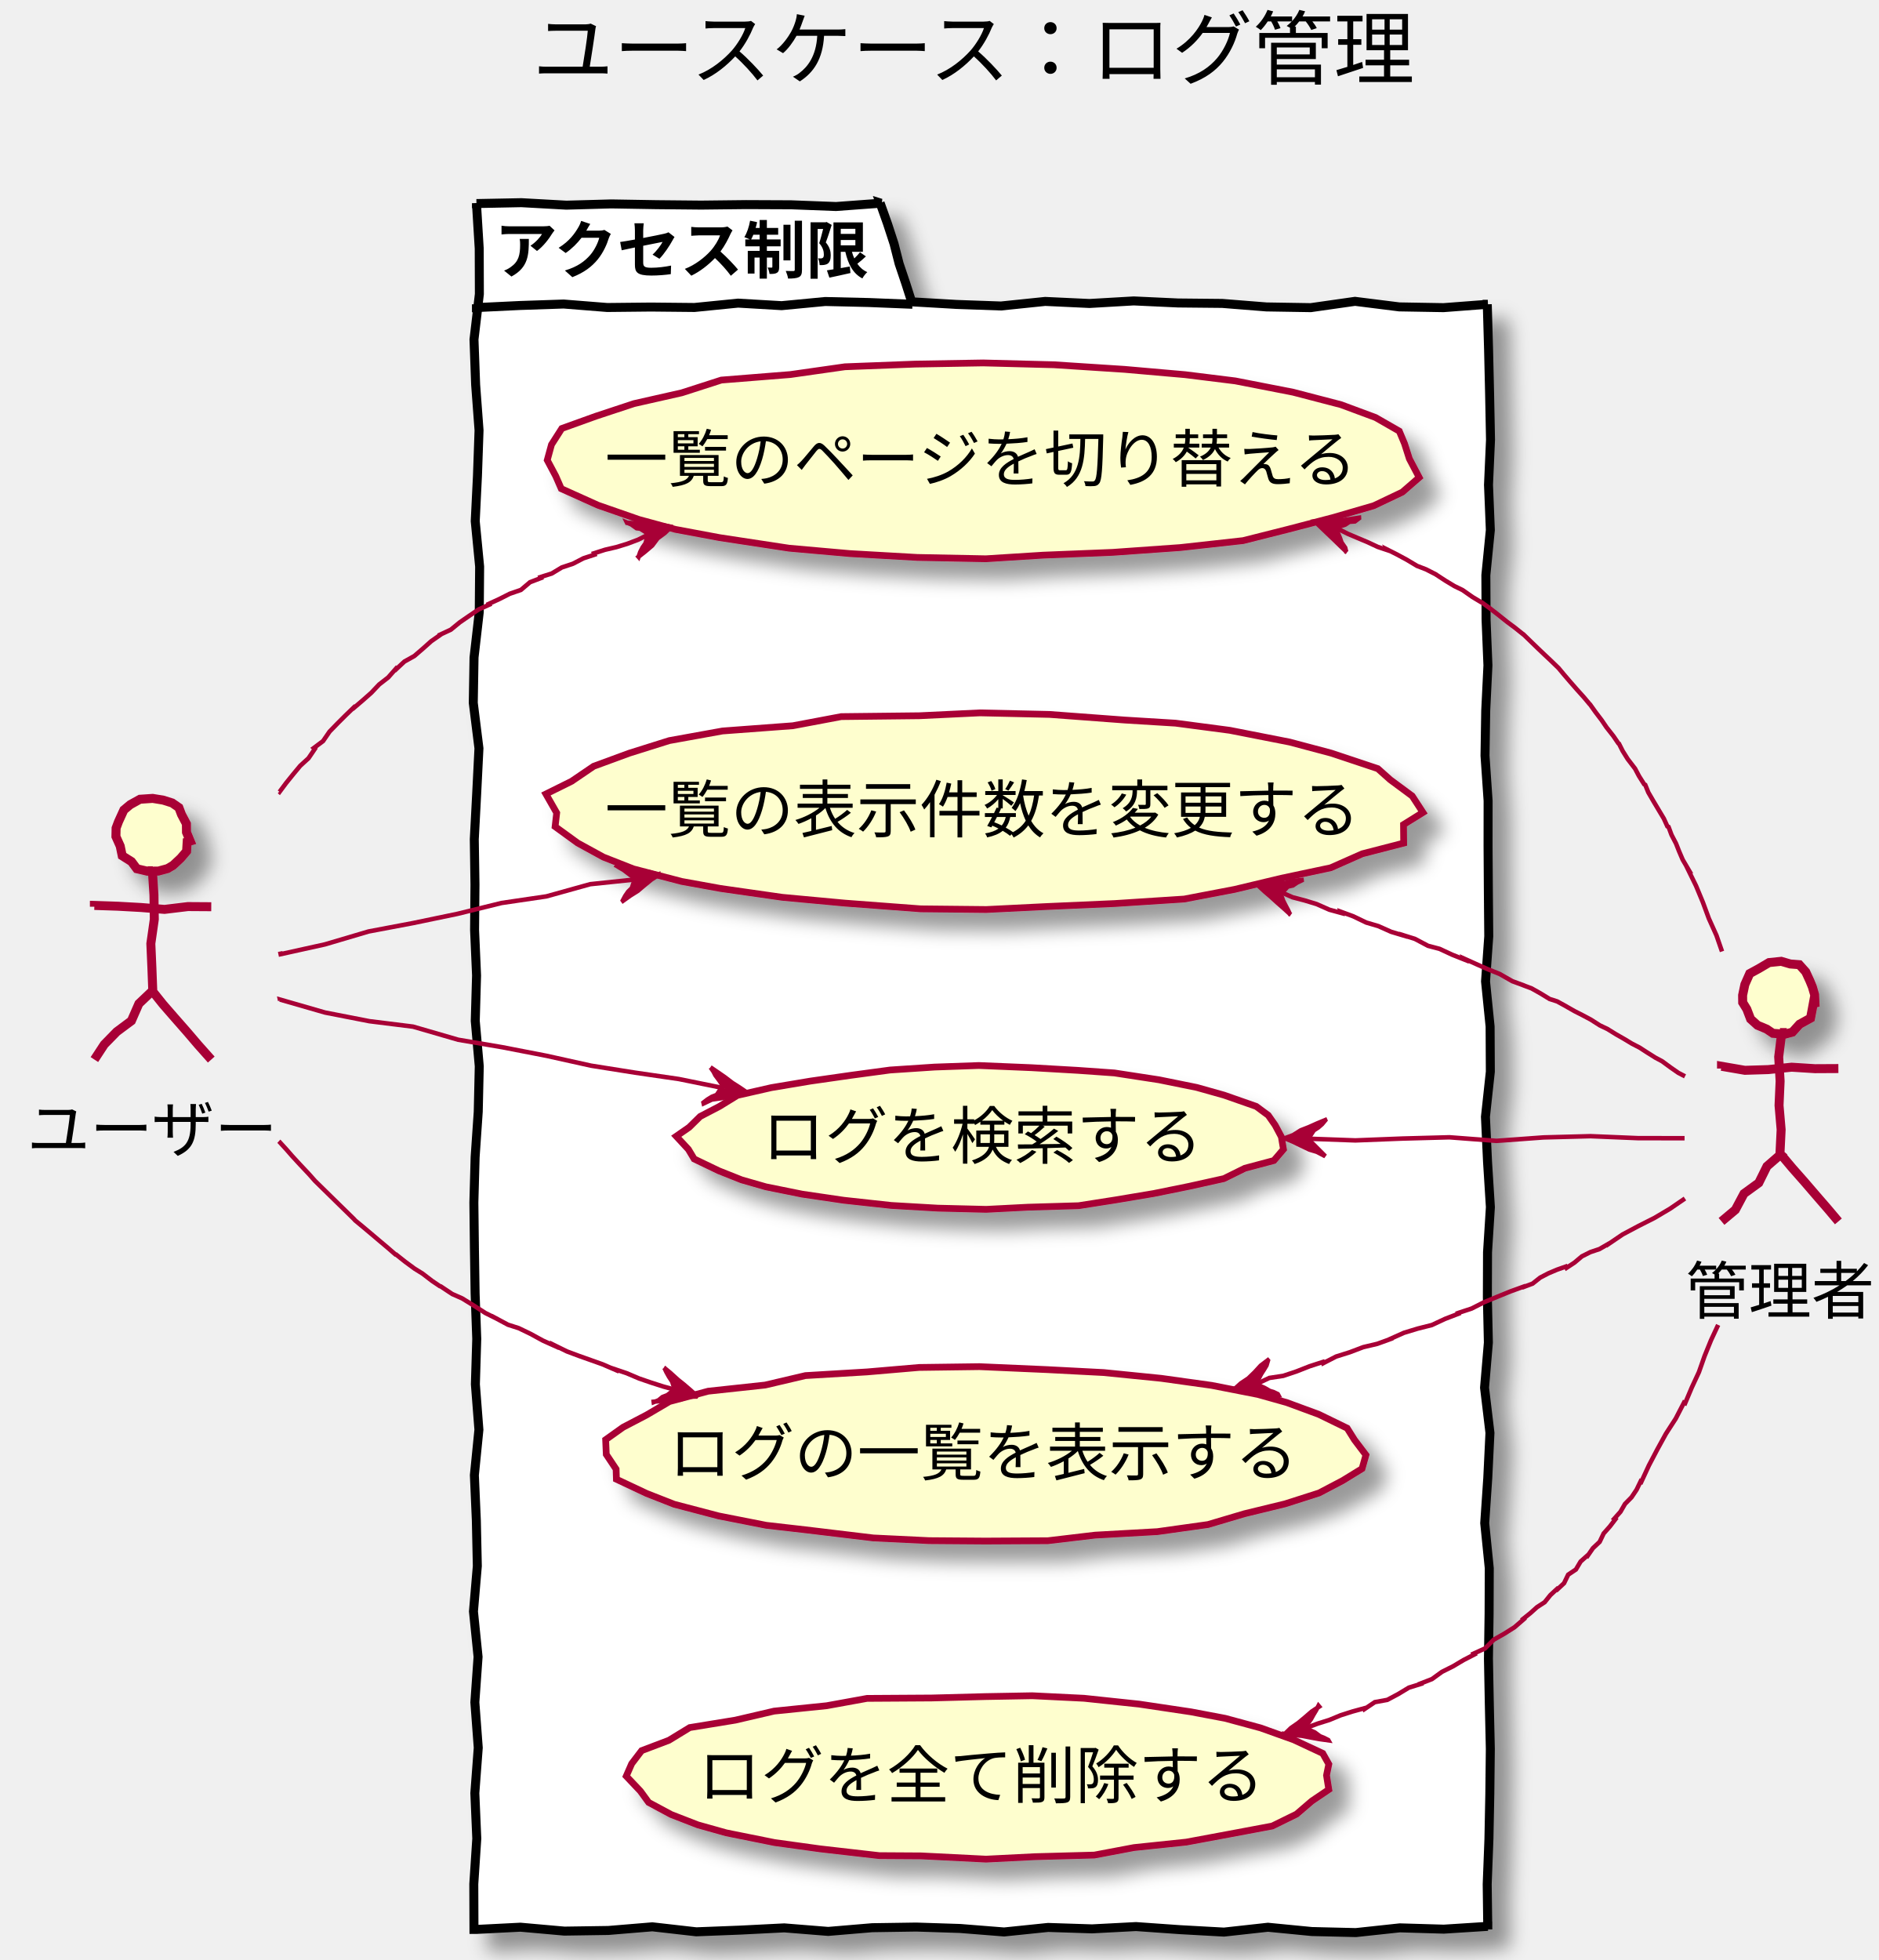
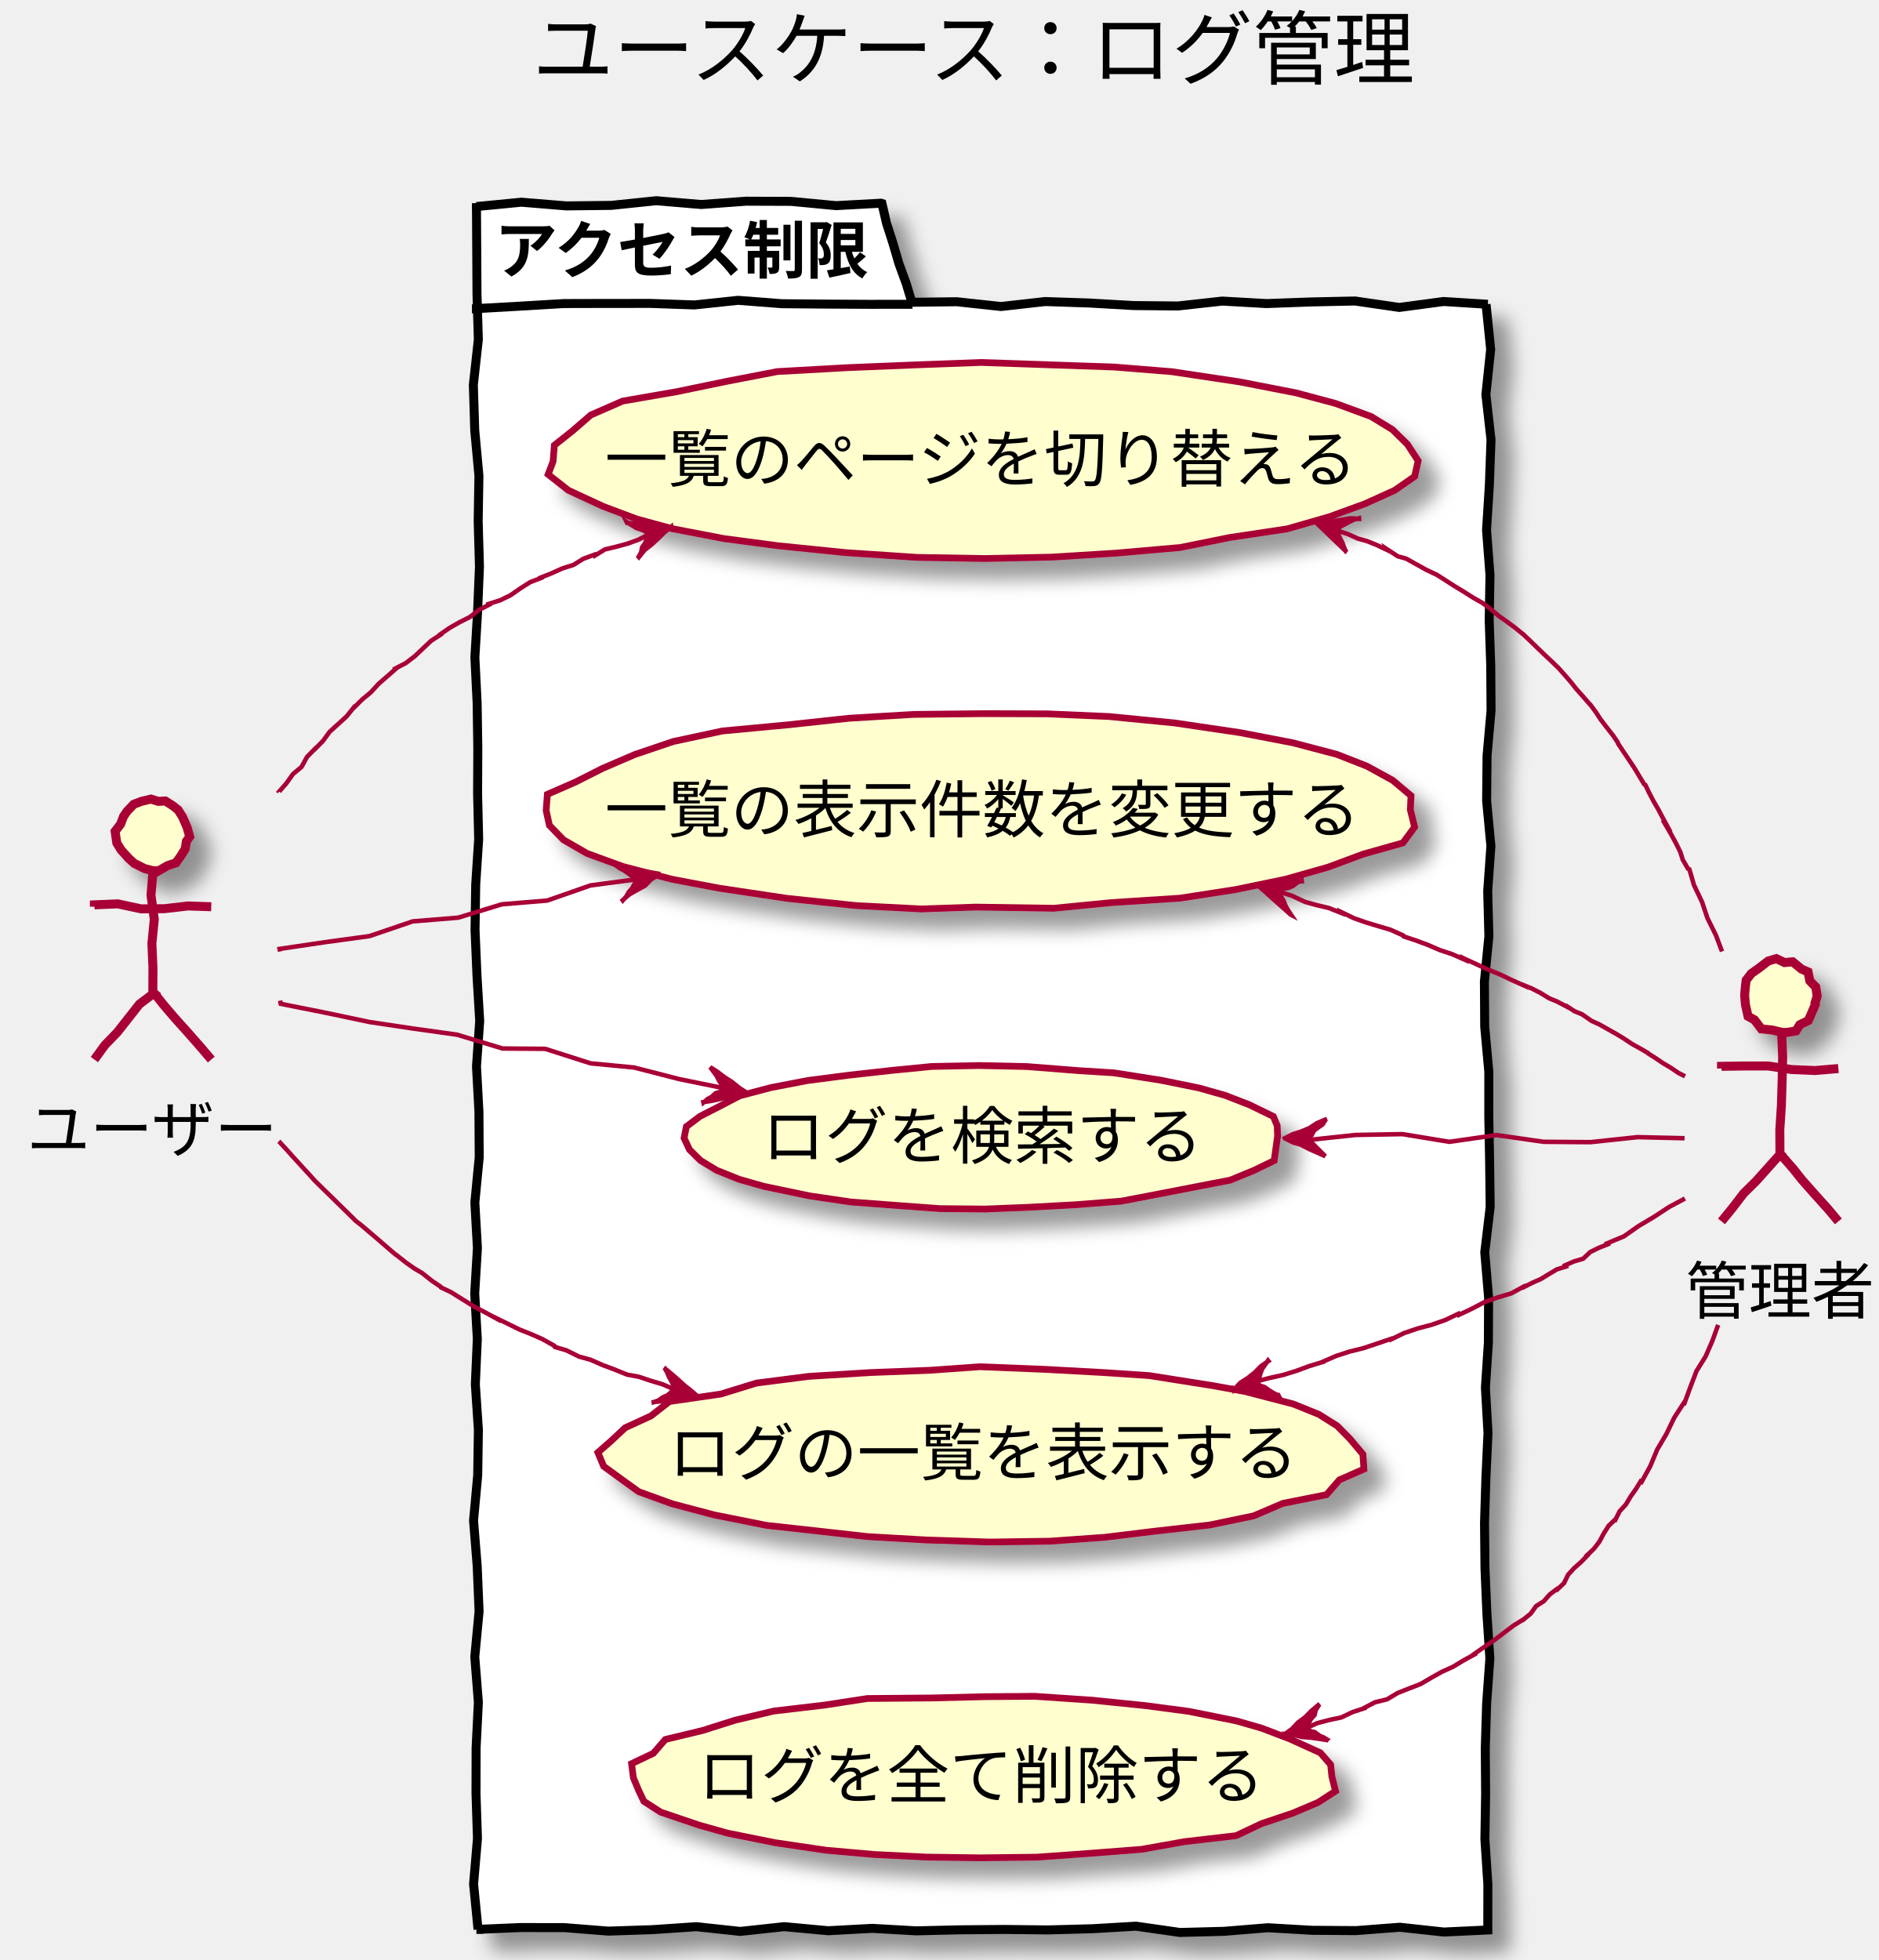
<svg xmlns="http://www.w3.org/2000/svg" contentScriptType="application/ecmascript" contentStyleType="text/css" height="436px" preserveAspectRatio="none" style="width:418px;height:436px;" version="1.1" viewBox="0 0 418 436" width="418px" zoomAndPan="magnify">
  <defs>
-     <filter height="300%" id="f3mqica" width="300%" x="-1" y="-1">
+     <filter height="300%" id="fbxfy49" width="300%" x="-1" y="-1">
      <feGaussianBlur result="blurOut" stdDeviation="2.0" />
      <feColorMatrix in="blurOut" result="blurOut2" type="matrix" values="0 0 0 0 0 0 0 0 0 0 0 0 0 0 0 0 0 0 .4 0" />
      <feOffset dx="4.0" dy="4.0" in="blurOut2" result="blurOut3" />
      <feBlend in="SourceGraphic" in2="blurOut3" mode="normal" />
    </filter>
  </defs>
  <g>
    <text fill="#000000" font-family="sans-serif" font-size="18" lengthAdjust="spacingAndGlyphs" textLength="198" x="118.5" y="17.402">ユースケース：ログ管理</text>
-     <polygon fill="#FFFFFF" filter="url(#f3mqica)" points="106,45.199,106,45.281,116,45.086,126,45.639,136,45.361,146,45.529,156,45.625,166,45.512,176,45.556,186,45.94,196,45.199,195.805,45.139,197.427,49.705,198.906,54.228,200.032,58.64,201.56,63.178,203,67.688,203,67.15,212.846,67.722,222.692,68.068,232.538,67.051,242.385,67.51,252.231,66.941,262.077,67.397,271.923,67.495,281.769,68.278,291.615,68.436,301.462,67.033,311.308,68.268,321.154,68.436,331,67.688,330.887,67.688,331.174,77.73,331.407,87.772,331.606,97.814,331.159,107.856,331.568,117.897,330.571,127.939,330.622,137.981,331.033,148.023,330.541,158.065,330.381,168.107,331.071,178.149,331.061,188.191,331.127,198.233,331.217,208.275,330.499,218.317,331.515,228.359,331.567,238.401,330.478,248.443,330.947,258.485,331.579,268.527,330.943,278.569,330.906,288.611,331.132,298.653,330.278,308.695,331.481,318.737,330.996,328.779,330.316,338.821,331.331,348.863,331.291,358.905,331.146,368.947,331.339,378.989,331.565,389.031,331.452,399.073,331.254,409.115,330.868,419.157,331,429.199,331,428.514,321.217,429.138,311.435,428.849,301.652,429.901,291.87,429.667,282.087,428.714,272.304,429.792,262.522,429.251,252.739,428.562,242.957,429.073,233.174,428.756,223.391,429.763,213.609,428.986,203.826,428.67,194.043,428.816,184.261,429.64,174.478,428.854,164.696,429.349,154.913,429.729,145.13,428.617,135.348,429.429,125.565,429.573,115.783,428.701,106,429.199,105.448,429.199,105.41,419.094,106.076,408.989,105.64,398.883,106.402,388.778,105.644,378.673,106.361,368.568,105.334,358.462,106.195,348.357,105.978,338.252,105.537,328.147,106.547,318.041,105.762,307.936,106.068,297.831,105.703,287.726,105.547,277.62,105.427,267.515,105.705,257.41,106.398,247.304,106.626,237.199,105.735,227.094,106.025,216.989,105.582,206.883,105.673,196.778,105.519,186.673,106.051,176.568,106.556,166.462,105.295,156.357,105.463,146.252,106.625,136.147,106.708,126.041,105.728,115.936,106.225,105.831,106.577,95.725,105.823,85.62,105.453,75.515,106.65,65.41,106.617,55.304,106,45.199" style="stroke: #000000; stroke-width: 2.0;" />
-     <path d="M106,67.688 L106,68.421 L115.7,67.956 L125.4,67.63 L135.1,68.402 L144.8,68.302 L154.5,68.398 L164.2,67.43 L173.9,67.994 L183.6,67.069 L193.3,67.295 L203,67.688 " fill="#FFFFFF" style="stroke: #000000; stroke-width: 2.0;" />
+     <polygon fill="#FFFFFF" filter="url(#fbxfy49)" points="106,45.199,106,45.948,116,44.978,126,45.803,136,45.687,146,44.648,156,45.494,166,44.755,176,44.795,186,45.745,196,45.199,196.214,45.266,197.227,49.643,198.673,54.155,199.988,58.626,201.654,63.207,203,67.688,203,67.239,212.846,67.121,222.692,68.183,232.538,67.078,242.385,67.409,252.231,67.972,262.077,68.066,271.923,66.976,281.769,67.53,291.615,67.171,301.462,66.957,311.308,68.391,321.154,67.07,331,67.688,330.613,67.688,331.64,77.73,330.576,87.772,331.718,97.814,331.353,107.856,330.721,117.897,331.488,127.939,331.312,137.981,331.657,148.023,331.725,158.065,330.837,168.107,330.741,178.149,331.692,188.191,330.979,198.233,331.246,208.275,330.251,218.317,330.313,228.359,331.229,238.401,331.224,248.443,331.41,258.485,331.529,268.527,330.325,278.569,331.178,288.611,331.133,298.653,330.471,308.695,331.045,318.737,330.581,328.779,330.274,338.821,330.377,348.863,330.799,358.905,331.462,368.947,330.74,378.989,330.439,389.031,330.521,399.073,330.356,409.115,331.016,419.157,331,429.199,331,429.319,321.217,429.779,311.435,428.713,301.652,429.463,291.87,429.39,282.087,428.82,272.304,429.621,262.522,429.874,252.739,428.474,242.957,429.047,233.174,429.307,223.391,429.202,213.609,429.283,203.826,429.513,194.043,428.959,184.261,429.487,174.478,428.581,164.696,429.639,154.913,428.587,145.13,429.25,135.348,429.574,125.565,428.797,115.783,428.779,106,429.199,106.355,429.199,105.362,419.094,106.225,408.989,105.901,398.883,105.925,388.778,106.428,378.673,105.63,368.568,106.585,358.462,106.166,348.357,105.353,338.252,106.282,328.147,106.43,318.041,105.754,307.936,106.195,297.831,105.615,287.726,106.218,277.62,105.645,267.515,106.616,257.41,106.553,247.304,106.01,237.199,106.724,227.094,106.117,216.989,105.687,206.883,105.835,196.778,106.495,186.673,106.255,176.568,106.303,166.462,106.154,156.357,105.65,146.252,106.251,136.147,106.67,126.041,106.384,115.936,106.551,105.831,105.62,95.725,105.31,85.62,106.422,75.515,106.121,65.41,106.062,55.304,106,45.199" style="stroke: #000000; stroke-width: 2.0;" />
+     <path d="M106,67.688 L106,68.648 L115.7,68.104 L125.4,67.526 L135.1,67.501 L144.8,67.497 L154.5,67.835 L164.2,66.806 L173.9,67.559 L183.6,67.645 L193.3,67.698 L203,67.688 " fill="#FFFFFF" style="stroke: #000000; stroke-width: 2.0;" />
    <text fill="#000000" font-family="sans-serif" font-size="14" font-weight="bold" lengthAdjust="spacingAndGlyphs" textLength="84" x="110" y="60.734">アクセス制限</text>
-     <polygon fill="#FEFECE" filter="url(#f3mqica)" points="295.63,398.086,291.86,400.633,288.458,403.551,283.056,406.201,273.503,407.993,263.914,409.776,252.295,410.992,243.472,412.659,230.214,413.018,219.369,413.564,204.948,412.84,195.625,412.783,182.433,411.274,172.325,409.878,161.576,407.713,155.257,405.941,149.308,403.633,144.312,400.948,142.48,398.431,139.325,395.101,140.535,392.333,142.75,389.427,148.82,387.125,153.452,384.297,163.599,382.643,172.221,380.636,183.918,379.438,192.893,377.806,207.317,377.716,219.173,377.404,229.64,377.215,241.164,377.78,253.452,379.08,264.963,380.8,272.571,382.24,280.433,384.368,287.794,387.002,294.28,390.031,295.631,392.437,295.121,394.921" style="stroke: #A80036; stroke-width: 1.5;" />
+     <polygon fill="#FEFECE" filter="url(#fbxfy49)" points="297.129,398.432,293.241,400.952,287.579,403.348,280.699,405.657,275.012,408.341,263.501,409.68,253.99,411.383,241.966,412.312,230.672,413.124,218.11,413.273,206.126,413.111,194.533,412.531,183.775,411.583,172.478,409.913,161.866,407.78,155.533,406.005,146.972,403.095,143.247,400.702,142.125,398.349,140.914,395.467,140.515,392.328,145.344,390.025,148.025,386.942,156.292,384.952,163.599,382.642,172.159,380.622,183.351,379.307,192.996,377.83,207.303,377.713,219.255,377.423,230.19,377.342,243.018,378.207,254.958,379.428,264.494,380.692,275.113,382.827,280.661,384.421,286.877,386.79,293.748,389.908,296.035,392.53,296.317,395.197" style="stroke: #A80036; stroke-width: 1.5;" />
    <text fill="#000000" font-family="sans-serif" font-size="14" lengthAdjust="spacingAndGlyphs" textLength="126" x="155.287" y="400.001">ログを全て削除する</text>
-     <polygon fill="#FEFECE" filter="url(#f3mqica)" points="303.026,326.707,298.706,329.361,293.466,332.111,285.893,334.533,276.868,336.729,268.758,339.134,257.491,340.713,243.623,341.49,233.123,342.733,219.237,342.808,206.689,342.715,194.3,342.116,179.214,340.303,170.471,339.303,159.887,337.219,149.985,334.622,143.894,332.233,137.137,329.054,137.071,326.808,134.884,323.534,134.743,320.254,138.617,317.497,143.869,314.751,148.959,311.761,157.562,309.469,170.224,308.104,179.195,306,192.89,305.183,204.476,304.189,217.906,304.01,232.921,304.667,245.576,305.327,258.352,306.611,269.575,308.178,279.875,310.197,286.258,311.99,293.387,314.616,299.717,317.697,301.347,320.301,303.891,323.657" style="stroke: #A80036; stroke-width: 1.5;" />
+     <polygon fill="#FEFECE" filter="url(#fbxfy49)" points="303.445,326.803,297.988,329.197,295.13,332.49,285.418,334.425,278.922,337.199,269.172,339.229,257.014,340.604,245.739,341.974,233.574,342.836,220.172,343.022,206.01,342.56,192.973,341.813,178.923,340.237,170.553,339.321,158.865,336.986,149.544,334.521,142.098,331.823,138.779,329.43,134.305,326.176,133.016,323.107,135.962,320.532,139.089,317.605,144.827,314.97,148.944,311.758,160.362,310.108,168.297,307.663,179.938,306.17,193.533,305.33,207.155,304.801,217.98,304.027,232.727,304.622,245.569,305.325,255.672,305.999,269.872,308.246,277.013,309.543,287.751,312.332,293.4,314.619,297.502,317.191,300.327,320.068,303.217,323.503" style="stroke: #A80036; stroke-width: 1.5;" />
    <text fill="#000000" font-family="sans-serif" font-size="14" lengthAdjust="spacingAndGlyphs" textLength="140" x="148.735" y="328.19">ログの一覧を表示する</text>
-     <polygon fill="#FEFECE" filter="url(#f3mqica)" points="285.542,255.668,283.418,258.158,276.963,259.876,272.285,262.184,264.649,263.88,256.679,265.498,248.225,266.915,239.969,268.209,228.697,268.542,219.404,269.018,208.615,268.752,198.296,268.151,187.701,266.995,178.493,265.643,170.394,264.008,164.993,262.459,159.936,260.448,154.436,257.809,153.155,255.674,150.45,252.758,153.321,250.768,155.775,248.356,160.055,246.124,164.063,243.659,171.615,241.942,180.287,240.49,189.287,239.202,198.031,238.023,207.931,237.367,217.776,237.021,229.498,237.507,239.792,238.101,247.927,238.677,257.862,240.201,266.255,241.905,272.326,243.612,279.48,246.118,282.154,248.091,283.69,250.286,285.077,252.891" style="stroke: #A80036; stroke-width: 1.5;" />
+     <polygon fill="#FEFECE" filter="url(#fbxfy49)" points="283.881,255.276,283.474,258.171,278.975,260.351,273.708,262.519,265.563,264.096,257.421,265.673,249.431,267.199,239.11,268.006,228.792,268.564,219.13,268.953,209.044,268.853,197.721,268.015,189.358,267.386,180.093,266.02,169.849,263.88,164.391,262.317,159.454,260.334,155.828,258.137,153.392,255.73,152.197,253.17,152.698,250.621,155.711,248.34,160.05,246.123,164.541,243.771,171.543,241.925,179.718,240.356,189.061,239.149,198.4,238.11,207.353,237.23,217.793,237.025,228.411,237.25,240.087,238.171,247.825,238.653,258.246,240.292,266.784,242.03,272.585,243.673,277.965,245.76,283.292,248.359,284.147,250.393,284.238,252.693" style="stroke: #A80036; stroke-width: 1.5;" />
    <text fill="#000000" font-family="sans-serif" font-size="14" lengthAdjust="spacingAndGlyphs" textLength="98" x="169.532" y="257.75">ログを検索する</text>
-     <polygon fill="#FEFECE" filter="url(#f3mqica)" points="312.251,183.428,312.291,187.546,303.077,189.926,296.061,193.034,285.068,195.366,274.709,197.84,263.45,199.994,248.077,200.989,232.796,201.662,219.431,202.321,204.85,202.171,188.002,200.901,174.051,199.608,160.295,197.64,151.648,196.073,140.917,193.283,134.239,190.656,128.523,187.527,123.5,183.88,123.854,180.83,121.451,176.625,127.159,173.8,132.081,170.455,139.989,167.548,148.899,164.748,160.741,162.607,176.395,161.441,187.16,159.41,204.565,159.215,218.018,158.576,233.473,158.921,250.24,160.173,261.516,160.865,273.61,162.459,286.921,165.074,296.169,167.532,306.531,170.986,309.297,173.453,314.184,177.069,316.574,180.736" style="stroke: #A80036; stroke-width: 1.5;" />
+     <polygon fill="#FEFECE" filter="url(#fbxfy49)" points="314.723,183.984,312.116,187.506,303.326,189.982,295.471,192.901,286.022,195.58,274.9,197.883,262.559,199.794,247.192,200.79,234.478,202.04,217.035,201.782,204.956,202.195,190.429,201.447,175.075,199.838,160.034,197.581,149.543,195.6,138.61,192.764,130.6,189.838,125.354,186.814,122.229,183.594,121.506,180.302,121.781,176.7,127.99,173.987,134.097,170.909,141.253,167.832,149.788,164.947,160.728,162.604,175.439,161.226,188.814,159.781,203.255,158.92,218.8,158.751,232.91,158.794,246.756,159.39,261.299,160.816,275.902,162.975,287.687,165.246,297.443,167.818,304.136,170.448,309.841,173.575,313.921,177.01,313.769,180.105" style="stroke: #A80036; stroke-width: 1.5;" />
    <text fill="#000000" font-family="sans-serif" font-size="14" lengthAdjust="spacingAndGlyphs" textLength="168" x="134.569" y="185.157">一覧の表示件数を変更する</text>
-     <polygon fill="#FEFECE" filter="url(#f3mqica)" points="315.743,106.213,311.986,109.477,305.629,112.499,296.536,115.14,286.642,117.719,276.574,120.259,262.609,121.805,247.555,122.872,232.059,123.496,219.337,124.299,204.096,124.002,189.093,123.146,175.559,121.947,160.116,119.6,150.239,117.757,142.166,115.564,133.042,112.387,124.865,108.704,123.644,105.912,121.75,102.357,122.693,98.905,124.99,95.313,132.605,92.573,141.043,89.785,151.692,87.376,160.476,84.547,175.843,83.317,187.964,81.59,203.586,80.994,218.723,80.734,234.451,81.141,250.205,82.165,263.66,83.347,274.826,84.733,287.701,87.249,298.348,90.022,306.018,92.871,311.311,95.905,312.476,98.685,313.553,102.057" style="stroke: #A80036; stroke-width: 1.5;" />
+     <polygon fill="#FEFECE" filter="url(#fbxfy49)" points="314.731,105.986,310.257,109.088,303.681,112.061,295.735,114.96,286.342,117.652,273.541,119.577,262.563,121.795,248.316,123.043,233.994,123.931,219.089,124.244,204.05,123.992,188.119,122.927,173.167,121.409,161.072,119.814,149.512,117.593,141.619,115.44,134.188,112.645,126.443,109.059,121.954,105.532,123.046,102.648,123.332,99.048,127.371,95.848,131.449,92.313,138.531,89.22,150.583,87.126,161.706,84.823,172.915,82.658,188.779,81.773,204.26,81.146,218.252,80.628,234.694,81.195,247.893,81.646,260.7,82.681,275.758,84.942,288.36,87.398,297.137,89.749,305.019,92.647,309.786,95.562,313.115,98.829,315.505,102.496" style="stroke: #A80036; stroke-width: 1.5;" />
    <text fill="#000000" font-family="sans-serif" font-size="14" lengthAdjust="spacingAndGlyphs" textLength="168" x="134.569" y="107.157">一覧のページを切り替える</text>
-     <polygon fill="#FEFECE" filter="url(#f3mqica)" points="403.434,223.146,403.157,224.647,402.803,226.492,400.368,227.832,398.769,229.596,397.112,230.045,394.442,229.858,393.032,228.912,390.998,228.06,389.473,226.689,388.63,224.489,387.711,222.999,387.692,221.397,388.191,219.01,389.273,216.572,391.284,215.477,393.577,214.123,396.289,213.846,398.291,214.434,400.31,214.594,401.737,216.192,402.663,218.2,403.21,219.538,403.704,221.239,403.83,223.959" style="stroke: #A80036; stroke-width: 2.0;" />
-     <path d="M396,229.699 L396.396,229.699 L395.721,235.099 L396.038,240.499 L395.798,245.899 L396.264,251.299 L396,256.699 M383,237.699 L383,237.191 L388.2,238.09 L393.4,237.93 L398.6,237.396 L403.8,237.726 L409,237.699 M396,256.699 L396.135,256.817 L393.109,259.447 L391.289,263.123 L387.995,265.521 L386.08,269.115 L383,271.699 M396,256.699 L396.438,257.079 L398.741,259.821 L401.548,263.001 L404.063,265.928 L406.663,268.927 L409,271.699 " fill="#FEFECE" style="stroke: #A80036; stroke-width: 2.0;" />
+     <polygon fill="#FEFECE" filter="url(#fbxfy49)" points="403.872,223.426,402.971,225.526,402.317,227.015,400.414,227.951,399.561,229.332,396.914,229.757,394.228,229.115,391.87,228.883,390.336,226.867,388.903,226.076,388.317,223.491,388.145,221.38,388.303,219.515,388.486,218.032,389.646,216.55,391.235,215.431,393.393,213.776,395.186,213.245,397.023,214.119,398.825,213.955,400.808,215.575,402.25,216.207,402.646,218.202,403.975,219.572,404.28,221.603,403.797,223.152" style="stroke: #A80036; stroke-width: 2.0;" />
+     <path d="M396,229.699 L396.373,229.699 L396.605,235.099 L396.483,240.499 L396.325,245.899 L395.97,251.299 L396,256.699 M383,237.699 L383,237.204 L388.2,237.124 L393.4,237.124 L398.6,237.917 L403.8,238.137 L409,237.699 M396,256.699 L396.053,256.745 L393.408,259.706 L390.761,262.665 L387.929,265.465 L385.508,268.62 L383,271.699 M396,256.699 L396.267,256.931 L398.975,260.024 L400.859,262.404 L403.668,265.584 L406.742,268.996 L409,271.699 " fill="#FEFECE" style="stroke: #A80036; stroke-width: 2.0;" />
    <text fill="#000000" font-family="sans-serif" font-size="14" lengthAdjust="spacingAndGlyphs" textLength="42" x="375" y="292.234">管理者</text>
-     <polygon fill="#FEFECE" filter="url(#f3mqica)" points="41.643,187.278,41.515,189.367,40.195,190.913,38.512,192.485,37.282,193.215,35.245,193.767,32.756,193.789,30.437,193.25,29.256,191.664,27.19,190.361,26.746,188.217,25.792,186.085,25.831,184.206,26.361,182.791,27.553,180.183,28.969,179,31.136,177.795,33.966,177.603,36.302,177.987,38.31,178.618,39.797,179.651,40.373,181.174,41.471,183.254,41.49,185.131,42.301,187.088" style="stroke: #A80036; stroke-width: 2.0;" />
-     <path d="M34,193.699 L33.904,193.699 L34.253,199.099 L34.331,204.499 L33.559,209.899 L33.794,215.299 L34,220.699 M21,201.699 L21,201.413 L26.2,201.586 L31.4,201.874 L36.6,202.293 L41.8,201.666 L47,201.699 M34,220.699 L33.797,220.523 L30.902,223.268 L29.234,227.075 L25.973,229.503 L23.194,232.348 L21,235.699 M34,220.699 L34.312,220.97 L36.243,223.39 L38.886,226.427 L41.627,229.549 L44.087,232.428 L47,235.699 " fill="#FEFECE" style="stroke: #A80036; stroke-width: 2.0;" />
+     <polygon fill="#FEFECE" filter="url(#fbxfy49)" points="41.469,187.149,41.212,188.835,40.09,190.615,39.137,191.939,37.3,192.549,34.934,193.908,32.201,193.223,29.853,192.043,28.646,190.956,26.924,189.041,25.985,187.515,25.607,184.93,26.826,183.332,27.485,181.614,28.256,180.489,29.739,178.915,31.445,178.265,33.583,177.755,35.2,178.263,36.787,178.182,38.485,179.263,39.615,180.158,40.605,181.713,41.636,184.077,42.206,186.119" style="stroke: #A80036; stroke-width: 2.0;" />
+     <path d="M34,193.699 L34.058,193.699 L33.596,199.099 L34.325,204.499 L33.792,209.899 L34.029,215.299 L34,220.699 M21,201.699 L21,201.28 L26.2,201.063 L31.4,202.175 L36.6,202.137 L41.8,201.531 L47,201.699 M34,220.699 L34.264,220.929 L31.021,223.37 L28.564,226.495 L26.108,229.62 L23.342,232.476 L21,235.699 M34,220.699 L34.479,221.114 L36.35,223.483 L38.811,226.362 L41.842,229.736 L44.579,232.854 L47,235.699 " fill="#FEFECE" style="stroke: #A80036; stroke-width: 2.0;" />
    <text fill="#000000" font-family="sans-serif" font-size="14" lengthAdjust="spacingAndGlyphs" textLength="56" x="6" y="256.234">ユーザー</text>
-     <path d="M290.62,384.389 L290.615,384.375 L293.159,383.415 L295.752,382.602 L298.268,381.56 L300.857,380.733 L303.482,380.015 L303.559,380.193 L305.873,378.639 L308.639,378.136 L311.067,376.846 L313.434,375.415 L316.066,374.601 L316.016,374.509 L318.581,373.512 L320.807,371.898 L323.25,370.678 L325.596,369.283 L328.022,368.033 L327.877,367.83 L330.379,366.693 L332.312,364.757 L334.667,363.414 L336.951,361.971 L339,360.199 L338.903,360.092 L340.466,358.842 L341.954,357.509 L343.654,356.408 L344.92,354.831 L346.385,353.473 L346.482,353.561 L347.965,352.184 L348.88,350.29 L350.604,349.132 L351.654,347.362 L353.169,346.014 L353.235,346.065 L354.39,344.393 L355.887,342.984 L356.783,341.112 L358.136,339.592 L359.37,337.98 L359.143,337.829 L360.513,336.301 L361.532,334.539 L362.982,333.064 L364.111,331.376 L365.005,329.531 L365.163,329.618 L366.847,325.979 L368.707,322.438 L370.634,318.933 L372.812,315.567 L374.651,312.014 L374.916,312.13 L376.383,308.65 L377.974,305.225 L379.232,301.652 L380.653,298.152 L382.25,294.729 " fill="none" style="stroke: #A80036; stroke-width: 1.0;" />
-     <polygon fill="#A80036" points="285.79,385.779,285.779,385.701,287.725,385.933,289.665,386.124,291.631,386.503,293.594,386.863,295.545,387.134,295.509,387.069,294.549,386.576,293.671,386.23,292.508,385.37,291.592,384.957,290.595,384.396,290.457,384.32,290.997,383.326,291.674,382.407,292.22,381.416,292.804,380.447,293.332,379.446,293.489,379.632,291.835,380.726,290.343,382.012,288.829,383.272,287.204,384.401,285.79,385.779" style="stroke: #A80036; stroke-width: 1.0;" />
-     <path d="M279.48,307.599 L279.562,307.863 L282.395,306.522 L285.5,306.054 L288.444,305.07 L291.339,303.932 L294.291,302.973 L294.382,303.243 L297.255,301.763 L300.304,300.803 L303.294,299.67 L306.418,298.932 L309.424,297.844 L309.405,297.793 L312.341,296.48 L315.418,295.546 L318.55,294.755 L321.468,293.394 L324.464,292.243 L324.395,292.076 L327.394,291.089 L330.211,289.663 L333.12,288.46 L336.036,287.27 L339,286.199 L339.032,286.267 L340.979,285.532 L342.647,284.209 L344.487,283.251 L346.399,282.441 L348.363,281.743 L348.515,282.029 L350.285,280.865 L351.936,279.479 L353.82,278.531 L355.847,277.852 L357.673,276.794 L357.7,276.84 L361.012,274.593 L364.545,272.715 L368.118,270.908 L371.555,268.87 L374.86,266.609 " fill="none" style="stroke: #A80036; stroke-width: 1.0;" />
-     <polygon fill="#A80036" points="274.61,309.039,274.63,309.19,276.567,309.319,278.517,309.546,280.445,309.607,282.438,310.162,284.377,310.306,284.273,310.113,283.323,309.658,282.482,309.404,281.456,308.808,280.516,308.371,279.402,307.613,279.351,307.585,280.042,306.673,280.565,305.669,281.177,304.714,281.764,303.745,282.095,302.638,282.052,302.588,280.481,303.781,279.141,305.245,277.724,306.619,276.072,307.718,274.61,309.039" style="stroke: #A80036; stroke-width: 1.0;" />
-     <path d="M291.07,253.199 L291.07,253.301 L301.534,253.681 L311.998,253.271 L322.461,252.989 L332.925,253.785 L343.389,253.019 L353.853,252.742 L364.316,253.177 L374.78,253.199 " fill="none" style="stroke: #A80036; stroke-width: 1.0;" />
-     <polygon fill="#A80036" points="285.85,253.199,285.85,253.199,287.627,253.948,289.468,254.839,291.303,255.718,292.97,256.22,294.85,257.199,294.779,257.128,294.137,256.486,293.111,255.46,292.618,254.967,291.504,253.853,290.85,253.199,290.987,253.336,291.659,252.408,292.293,251.443,293.267,250.816,294.123,250.072,294.85,249.199,294.831,249.156,293.013,249.916,291.216,250.722,289.38,251.442,287.698,252.507,285.85,253.199" style="stroke: #A80036; stroke-width: 1.0;" />
-     <path d="M284.8,198.509 L284.747,198.351 L287.58,199.601 L290.226,200.291 L292.914,201.108 L295.748,202.361 L298.407,203.091 L298.308,202.817 L301.068,203.829 L303.966,205.221 L306.644,206.007 L309.5,207.28 L312.185,208.085 L312.164,208.032 L314.791,208.854 L317.702,210.395 L320.27,211.07 L323.089,212.378 L325.82,213.465 L325.721,213.238 L328.381,214.439 L331.029,215.612 L333.617,216.649 L336.459,218.269 L339,219.199 L339.008,219.216 L340.751,219.872 L342.714,220.974 L344.747,222.22 L346.434,222.762 L348.375,223.821 L348.383,223.836 L350.278,224.917 L352.083,225.834 L353.92,226.809 L355.925,228.09 L357.69,228.935 L357.698,228.948 L359.528,230.08 L361.28,231.081 L363.083,232.166 L364.749,233.022 L366.63,234.239 L366.622,234.226 L368.276,235.271 L369.774,236.066 L371.628,237.429 L373.398,238.658 L374.88,239.429 " fill="none" style="stroke: #A80036; stroke-width: 1.0;" />
-     <polygon fill="#A80036" points="279.8,196.899,279.649,196.73,281.372,198.327,282.595,199.364,284.19,200.817,285.558,202.016,287.145,203.461,286.994,203.383,286.543,202.411,285.995,201.388,285.482,200.384,285.149,199.472,284.56,198.429,284.587,198.481,285.67,198.113,286.483,197.22,287.626,196.969,288.57,196.33,289.592,195.844,289.584,195.772,287.623,195.954,285.701,196.504,283.704,196.36,281.732,196.444,279.8,196.899" style="stroke: #A80036; stroke-width: 1.0;" />
-     <path d="M297.59,117.809 L297.48,117.543 L299.805,118.719 L302.037,119.669 L304.262,120.604 L306.54,121.665 L308.676,122.382 L308.601,122.233 L310.757,123.319 L312.964,124.51 L315.265,125.885 L317.262,126.654 L319.428,127.76 L319.435,127.773 L321.558,129.162 L323.572,130.374 L325.382,131.255 L327.605,132.809 L329.613,134.011 L329.542,133.917 L331.291,135.188 L333.189,136.652 L335.199,138.263 L337.004,139.607 L339,141.199 L338.789,140.979 L340.557,142.692 L342.292,144.37 L343.685,145.691 L344.935,146.864 L346.663,148.534 L346.725,148.588 L347.947,150.055 L349.299,151.632 L350.761,153.306 L352.42,155.15 L353.667,156.638 L353.75,156.699 L354.954,158.387 L356.336,160.206 L357.43,161.814 L358.938,163.726 L360.036,165.337 L360.187,165.432 L361,167.042 L362.134,168.855 L363.764,170.981 L364.636,172.629 L365.791,174.456 L366.03,174.587 L366.717,176.27 L367.833,178.189 L368.991,180.13 L370.158,182.078 L370.954,183.82 L371.217,183.948 L371.872,185.708 L372.876,187.637 L373.582,189.42 L374.364,191.241 L375.547,193.257 L375.455,193.219 L377.328,197.046 L378.858,200.732 L380.188,204.335 L381.876,208.085 L383.11,211.649 " fill="none" style="stroke: #A80036; stroke-width: 1.0;" />
-     <polygon fill="#A80036" points="292.53,115.989,292.55,116.01,293.982,117.386,295.346,118.692,296.637,119.921,298.322,121.561,299.633,122.812,299.493,122.746,299.277,121.846,298.452,120.66,298.127,119.708,297.704,118.711,297.232,117.69,297.21,117.643,298.185,117.058,299.269,116.706,300.221,116.07,301.432,115.989,302.354,115.289,302.346,115.171,300.393,115.477,298.438,115.766,296.457,115.672,294.489,115.771,292.53,115.989" style="stroke: #A80036; stroke-width: 1.0;" />
-     <path d="M62.03,253.869 L62.146,253.975 L63.763,255.744 L65.022,257.186 L66.701,259.012 L68.691,261.122 L70.054,262.659 L70.159,262.766 L71.878,264.45 L73.622,266.159 L75.428,267.931 L77.01,269.474 L78.796,271.227 L79.009,271.477 L80.745,272.913 L82.546,274.426 L84.382,275.98 L86.195,277.507 L88.148,279.199 L87.974,278.953 L90.208,280.724 L92.25,282.225 L93.988,283.299 L96.13,284.94 L98,286.199 L97.926,286.069 L100.599,287.848 L102.813,288.823 L105.369,290.397 L107.987,292.08 L110.302,293.232 L110.301,293.229 L113.015,294.683 L115.404,295.448 L118.029,296.713 L120.76,298.204 L123.336,299.365 L123.277,299.216 L126.093,300.607 L128.751,301.602 L131.387,302.538 L134.024,303.476 L136.755,304.653 L136.722,304.557 L139.418,305.468 L142.203,306.651 L144.904,307.577 L147.58,308.433 L150.21,309.149 " fill="none" style="stroke: #A80036; stroke-width: 1.0;" />
-     <polygon fill="#A80036" points="155.21,310.639,155.358,310.813,153.598,309.225,152.094,307.936,150.843,306.944,149.063,305.332,147.725,304.238,147.816,304.287,148.264,305.233,148.828,306.242,149.54,307.331,149.81,308.181,150.418,309.213,150.305,309.005,149.371,309.656,148.461,310.352,147.397,310.763,146.505,311.491,145.443,311.906,145.431,311.812,147.391,311.614,149.332,311.258,151.331,311.359,153.232,310.706,155.21,310.639" style="stroke: #A80036; stroke-width: 1.0;" />
-     <path d="M62.32,222.589 L62.272,222.345 L72.318,225.238 L82.173,227.163 L91.887,228.373 L101.938,231.289 L111.741,232.953 L121.594,234.866 L131.502,237.06 L141.283,238.611 L151.038,240.03 L160.91,242.039 " fill="none" style="stroke: #A80036; stroke-width: 1.0;" />
-     <polygon fill="#A80036" points="166.11,243.059,165.999,242.901,164.437,241.843,162.953,240.898,161.2,239.569,159.612,238.474,158.044,237.408,158.091,237.44,158.758,238.402,159.151,239.18,159.925,240.214,160.614,241.191,161.203,242.101,161.192,242.084,160.133,242.538,159.457,243.56,158.375,243.978,157.41,244.57,156.51,245.26,156.555,245.456,158.379,244.595,160.334,244.312,162.268,243.928,164.196,243.525,166.11,243.059" style="stroke: #A80036; stroke-width: 1.0;" />
-     <path d="M62.32,211.659 L62.441,212.254 L72.287,210.078 L81.992,207.207 L91.9,205.335 L101.772,203.283 L111.57,200.871 L121.559,199.399 L131.297,196.688 L141.37,195.629 " fill="none" style="stroke: #A80036; stroke-width: 1.0;" />
-     <polygon fill="#A80036" points="146.58,194.579,146.587,194.611,144.632,194.045,142.718,193.666,140.806,193.295,138.845,192.701,136.962,192.46,136.95,192.442,137.865,193.021,138.713,193.501,139.784,194.317,140.836,195.105,141.681,195.579,141.475,195.443,140.938,196.444,140.565,197.554,139.738,198.364,139.097,199.296,138.562,200.298,138.617,200.375,140.219,199.229,141.889,198.179,143.396,196.9,144.926,195.653,146.58,194.579" style="stroke: #A80036; stroke-width: 1.0;" />
-     <path d="M62.12,176.089 L62.193,176.15 L63.671,174.166 L65.223,172.243 L66.802,170.343 L68.642,168.661 L70.035,166.606 L69.811,166.395 L71.871,164.853 L73.323,162.741 L75.088,160.923 L76.882,159.133 L78.71,157.373 L78.769,157.438 L80.703,155.787 L82.607,154.105 L84.358,152.256 L86.371,150.692 L88.06,148.776 L88.134,148.873 L89.973,147.162 L92.178,145.931 L94.075,144.296 L95.947,142.629 L98,141.199 L97.973,141.155 L100.299,140.072 L102.288,138.443 L104.389,136.994 L106.501,135.565 L108.843,134.508 L108.752,134.331 L111.107,133.25 L113.416,132.08 L115.89,131.228 L117.918,129.512 L120.351,128.583 L120.257,128.366 L122.749,127.578 L124.996,126.225 L127.472,125.4 L129.786,124.2 L132.266,123.383 L132.151,123.077 L134.609,122.294 L137.139,121.705 L139.607,120.948 L142.015,120.033 L144.33,118.869 " fill="none" style="stroke: #A80036; stroke-width: 1.0;" />
-     <polygon fill="#A80036" points="149.31,117.199,149.308,117.174,147.331,116.83,145.389,116.863,143.44,116.808,141.458,116.406,139.503,116.295,139.482,116.252,140.445,116.651,141.631,117.499,142.45,117.605,143.566,118.313,144.574,118.802,144.55,118.79,143.924,119.743,143.616,120.852,142.955,121.788,142.436,122.793,142.067,123.873,142.052,123.856,143.602,122.632,145.103,121.355,146.302,119.748,147.894,118.569,149.31,117.199" style="stroke: #A80036; stroke-width: 1.0;" />
+     <path d="M290.62,384.389 L290.62,384.39 L293.117,383.291 L295.752,382.602 L298.428,382.032 L300.9,380.86 L303.482,380.015 L303.455,379.951 L305.889,378.676 L308.586,378.011 L310.96,376.598 L313.509,375.588 L316.066,374.601 L316.066,374.601 L318.419,373.217 L320.801,371.886 L323.293,370.758 L325.627,369.34 L328.022,368.033 L327.958,367.943 L330.167,366.396 L332.397,364.877 L334.551,363.252 L336.699,361.619 L339,360.199 L339.006,360.206 L340.554,358.938 L341.745,357.279 L343.456,356.191 L344.784,354.682 L346.385,353.473 L346.484,353.563 L347.956,352.176 L348.874,350.285 L350.241,348.803 L351.762,347.46 L353.169,346.014 L353.096,345.957 L354.593,344.549 L355.832,342.942 L356.8,341.125 L357.893,339.404 L359.37,337.98 L359.422,338.015 L360.33,336.18 L361.726,334.669 L362.764,332.92 L363.937,331.26 L365.005,329.531 L365.223,329.65 L367.151,326.147 L368.699,322.434 L370.735,318.989 L372.473,315.38 L374.651,312.014 L374.778,312.07 L376.084,308.519 L377.433,304.987 L379.45,301.748 L380.962,298.288 L382.25,294.729 " fill="none" style="stroke: #A80036; stroke-width: 1.0;" />
+     <polygon fill="#A80036" points="285.79,385.779,285.781,385.715,287.722,385.912,289.702,386.393,291.635,386.536,293.588,386.818,295.545,387.134,295.563,387.166,294.509,386.502,293.61,386.12,292.458,385.279,291.704,385.159,290.595,384.396,290.696,384.452,291.13,383.399,291.656,382.397,292.449,381.543,292.721,380.4,293.332,379.446,293.235,379.33,291.731,380.602,290.342,382.011,288.752,383.181,287.4,384.633,285.79,385.779" style="stroke: #A80036; stroke-width: 1.0;" />
+     <path d="M279.48,307.599 L279.396,307.33 L282.4,306.539 L285.441,305.864 L288.405,304.946 L291.321,303.872 L294.291,302.973 L294.276,302.927 L297.214,301.642 L300.254,300.655 L303.368,299.887 L306.397,298.87 L309.424,297.844 L309.468,297.962 L312.367,296.55 L315.407,295.515 L318.525,294.69 L321.557,293.633 L324.464,292.243 L324.57,292.496 L327.419,291.148 L330.217,289.678 L333.185,288.614 L336.219,287.711 L339,286.199 L339.046,286.296 L340.897,285.358 L342.795,284.52 L344.578,283.441 L346.366,282.372 L348.363,281.743 L348.213,281.46 L350.151,280.613 L352.214,280.002 L353.805,278.504 L355.699,277.575 L357.673,276.794 L357.544,276.578 L361.273,275.032 L364.554,272.732 L367.989,270.691 L371.332,268.494 L374.86,266.609 " fill="none" style="stroke: #A80036; stroke-width: 1.0;" />
+     <polygon fill="#A80036" points="274.61,309.039,274.584,308.842,276.577,309.4,278.518,309.552,280.44,309.565,282.454,310.289,284.377,310.306,284.438,310.419,283.495,309.976,282.438,309.322,281.313,308.545,280.46,308.268,279.402,307.613,279.441,307.634,280.081,306.694,280.406,305.583,280.802,304.511,281.465,303.584,282.095,302.638,282.206,302.768,280.56,303.874,279.175,305.285,277.636,306.517,275.959,307.586,274.61,309.039" style="stroke: #A80036; stroke-width: 1.0;" />
+     <path d="M291.07,253.199 L291.07,253.597 L301.534,252.474 L311.998,252.283 L322.461,253.999 L332.925,252.492 L343.389,253.992 L353.853,254.072 L364.316,252.954 L374.78,253.199 " fill="none" style="stroke: #A80036; stroke-width: 1.0;" />
+     <polygon fill="#A80036" points="285.85,253.199,285.868,253.241,287.721,254.16,289.373,254.627,291.252,255.603,293.046,256.39,294.85,257.199,294.791,257.14,294.029,256.378,293.091,255.44,292.308,254.657,291.657,254.006,290.85,253.199,290.823,253.172,291.798,252.548,292.354,251.503,293.259,250.808,294.222,250.171,294.85,249.199,294.797,249.079,292.982,249.847,291.312,250.938,289.495,251.699,287.61,252.309,285.85,253.199" style="stroke: #A80036; stroke-width: 1.0;" />
+     <path d="M284.8,198.509 L284.766,198.408 L287.47,199.273 L290.339,200.626 L293,201.363 L295.618,201.973 L298.407,203.091 L298.319,202.849 L301.223,204.255 L303.964,205.215 L306.651,206.023 L309.331,206.815 L312.185,208.085 L312.268,208.297 L314.918,209.177 L317.613,210.171 L320.387,211.365 L323.034,212.238 L325.82,213.465 L325.712,213.215 L328.388,214.454 L331.058,215.679 L333.653,216.732 L336.349,218.017 L339,219.199 L338.976,219.151 L340.75,219.87 L342.648,220.84 L344.675,222.074 L346.458,222.812 L348.375,223.821 L348.261,223.614 L350.296,224.951 L351.969,225.627 L354.076,227.094 L355.804,227.871 L357.69,228.935 L357.689,228.933 L359.421,229.9 L361.229,230.995 L363.138,232.258 L364.861,233.211 L366.63,234.239 L366.698,234.347 L368.356,235.397 L370.084,236.561 L371.666,237.49 L373.404,238.668 L374.88,239.429 " fill="none" style="stroke: #A80036; stroke-width: 1.0;" />
+     <polygon fill="#A80036" points="279.8,196.899,279.95,197.067,281.177,198.109,282.745,199.532,284.208,200.837,285.618,202.083,287.145,203.461,287.269,203.524,286.522,202.4,285.952,201.366,285.616,200.453,284.967,199.379,284.56,198.429,284.523,198.356,285.457,197.699,286.632,197.51,287.673,197.061,288.578,196.345,289.592,195.844,289.613,196.033,287.627,195.991,285.676,196.272,283.713,196.443,281.759,196.689,279.8,196.899" style="stroke: #A80036; stroke-width: 1.0;" />
+     <path d="M297.59,117.809 L297.711,118.102 L299.832,118.785 L302.094,119.807 L304.171,120.384 L306.382,121.281 L308.676,122.382 L308.569,122.169 L310.97,123.746 L312.844,124.268 L315.082,125.519 L317.313,126.757 L319.428,127.76 L319.377,127.678 L321.465,129.011 L323.562,130.359 L325.58,131.578 L327.663,132.902 L329.613,134.011 L329.562,133.944 L331.34,135.252 L333.508,137.069 L335.183,138.242 L336.963,139.553 L339,141.199 L339.122,141.327 L340.373,142.499 L342.191,144.265 L343.771,145.781 L344.934,146.862 L346.663,148.534 L346.748,148.608 L348.311,150.369 L349.677,151.959 L350.65,153.21 L352.255,155.008 L353.667,156.638 L353.817,156.748 L355.11,158.501 L356.096,160.03 L357.517,161.878 L358.991,163.764 L360.036,165.337 L359.866,165.229 L361.117,167.116 L362.408,169.028 L363.663,170.918 L364.721,172.683 L365.791,174.456 L366.061,174.604 L366.896,176.368 L367.866,178.207 L368.981,180.125 L369.942,181.958 L370.954,183.82 L370.674,183.684 L371.846,185.695 L372.909,187.652 L373.842,189.547 L374.376,191.247 L375.547,193.257 L375.853,193.383 L376.863,196.855 L378.67,200.654 L379.854,204.197 L381.75,208.033 L383.11,211.649 " fill="none" style="stroke: #A80036; stroke-width: 1.0;" />
+     <polygon fill="#A80036" points="292.53,115.989,292.679,116.144,293.955,117.358,295.504,118.856,296.894,120.19,298.136,121.368,299.633,122.812,299.479,122.74,299.006,121.719,298.673,120.764,298.116,119.703,297.657,118.688,297.232,117.69,297.331,117.901,298.221,117.136,299.223,116.607,300.217,116.062,301.243,115.586,302.354,115.289,302.363,115.418,300.38,115.299,298.43,115.654,296.475,115.922,294.483,115.677,292.53,115.989" style="stroke: #A80036; stroke-width: 1.0;" />
+     <path d="M62.03,253.869 L62.08,253.915 L63.815,255.792 L65.224,257.371 L66.873,259.169 L68.519,260.965 L70.054,262.659 L69.956,262.558 L72.014,264.588 L73.378,265.91 L75.313,267.813 L76.984,269.448 L78.796,271.227 L79.009,271.476 L80.541,272.673 L82.425,274.284 L84.28,275.861 L86.258,277.581 L88.148,279.199 L88.043,279.05 L90.29,280.84 L92.227,282.193 L93.904,283.181 L96.145,284.961 L98,286.199 L98.104,286.381 L100.38,287.466 L102.961,289.083 L105.526,290.672 L107.892,291.914 L110.302,293.232 L110.263,293.148 L112.896,294.431 L115.538,295.734 L118.035,296.727 L120.591,297.845 L123.336,299.365 L123.436,299.62 L126.002,300.377 L128.817,301.769 L131.36,302.469 L134.099,303.666 L136.755,304.653 L136.759,304.667 L139.525,305.788 L142.068,306.246 L144.758,307.14 L147.416,307.942 L150.21,309.149 " fill="none" style="stroke: #A80036; stroke-width: 1.0;" />
+     <polygon fill="#A80036" points="155.21,310.639,155.125,310.54,153.577,309.2,152.371,308.261,150.592,306.65,149.081,305.353,147.725,304.238,147.869,304.316,148.434,305.326,148.801,306.228,149.372,307.24,149.8,308.175,150.418,309.213,150.516,309.395,149.358,309.632,148.482,310.39,147.435,310.833,146.516,311.511,145.443,311.906,145.442,311.9,147.396,311.65,149.33,311.244,151.31,311.197,153.268,310.979,155.21,310.639" style="stroke: #A80036; stroke-width: 1.0;" />
+     <path d="M62.32,222.589 L62.461,223.303 L72.323,225.263 L82.21,227.349 L91.973,228.81 L101.717,230.171 L111.798,233.24 L121.287,233.309 L131.399,236.541 L141.057,237.464 L151.038,240.03 L160.91,242.039 " fill="none" style="stroke: #A80036; stroke-width: 1.0;" />
+     <polygon fill="#A80036" points="166.11,243.059,166.089,243.03,164.613,242.095,162.752,240.611,161.283,239.686,159.543,238.376,158.044,237.408,158,237.379,158.741,238.391,159.47,239.395,159.841,240.158,160.385,241.037,161.203,242.101,161.168,242.049,160.338,242.843,159.2,243.178,158.359,243.955,157.372,244.514,156.51,245.26,156.489,245.169,158.439,244.858,160.362,244.433,162.277,243.969,164.172,243.418,166.11,243.059" style="stroke: #A80036; stroke-width: 1.0;" />
+     <path d="M62.32,211.659 L62.204,211.085 L72.191,209.603 L82.201,208.233 L91.824,204.959 L101.944,204.132 L111.629,201.162 L121.747,200.323 L131.354,196.966 L141.37,195.629 " fill="none" style="stroke: #A80036; stroke-width: 1.0;" />
+     <polygon fill="#A80036" points="146.58,194.579,146.532,194.362,144.631,194.041,142.756,193.838,140.796,193.247,138.939,193.127,136.962,192.46,136.958,192.454,137.982,193.199,138.768,193.583,139.741,194.251,140.809,195.064,141.681,195.579,141.822,195.672,141.18,196.604,140.628,197.596,139.87,198.451,139.308,199.435,138.562,200.298,138.527,200.249,140.022,198.954,141.746,197.978,143.493,197.036,144.886,195.596,146.58,194.579" style="stroke: #A80036; stroke-width: 1.0;" />
+     <path d="M62.12,176.089 L62.11,176.081 L63.739,174.223 L65.17,172.199 L67.094,170.587 L68.302,168.377 L70.035,166.606 L70.065,166.633 L71.847,164.832 L73.355,162.771 L75.241,161.067 L77.117,159.353 L78.71,157.373 L78.748,157.414 L80.552,155.623 L82.507,153.996 L84.23,152.117 L86.149,150.451 L88.06,148.776 L87.995,148.691 L90.247,147.522 L92.237,146.01 L94.066,144.285 L95.894,142.56 L98,141.199 L97.947,141.113 L100.047,139.664 L102.264,138.403 L104.549,137.255 L106.562,135.663 L108.843,134.508 L108.752,134.332 L111.256,133.54 L113.584,132.405 L115.729,130.916 L117.92,129.516 L120.351,128.583 L120.307,128.481 L122.724,127.52 L125.094,126.451 L127.586,125.659 L129.82,124.279 L132.266,123.383 L132.344,123.591 L134.581,122.218 L137.106,121.615 L139.603,120.937 L142.025,120.059 L144.33,118.869 " fill="none" style="stroke: #A80036; stroke-width: 1.0;" />
+     <polygon fill="#A80036" points="149.31,117.199,149.319,117.291,147.354,117.075,145.409,117.07,143.414,116.531,141.468,116.522,139.503,116.295,139.411,116.11,140.524,116.81,141.618,117.474,142.525,117.759,143.486,118.152,144.574,118.802,144.78,118.904,143.893,119.727,143.536,120.813,142.858,121.74,142.625,122.887,142.067,123.873,142.135,123.947,143.374,122.385,144.933,121.169,146.382,119.835,147.783,118.449,149.31,117.199" style="stroke: #A80036; stroke-width: 1.0;" />
  </g>
</svg>
